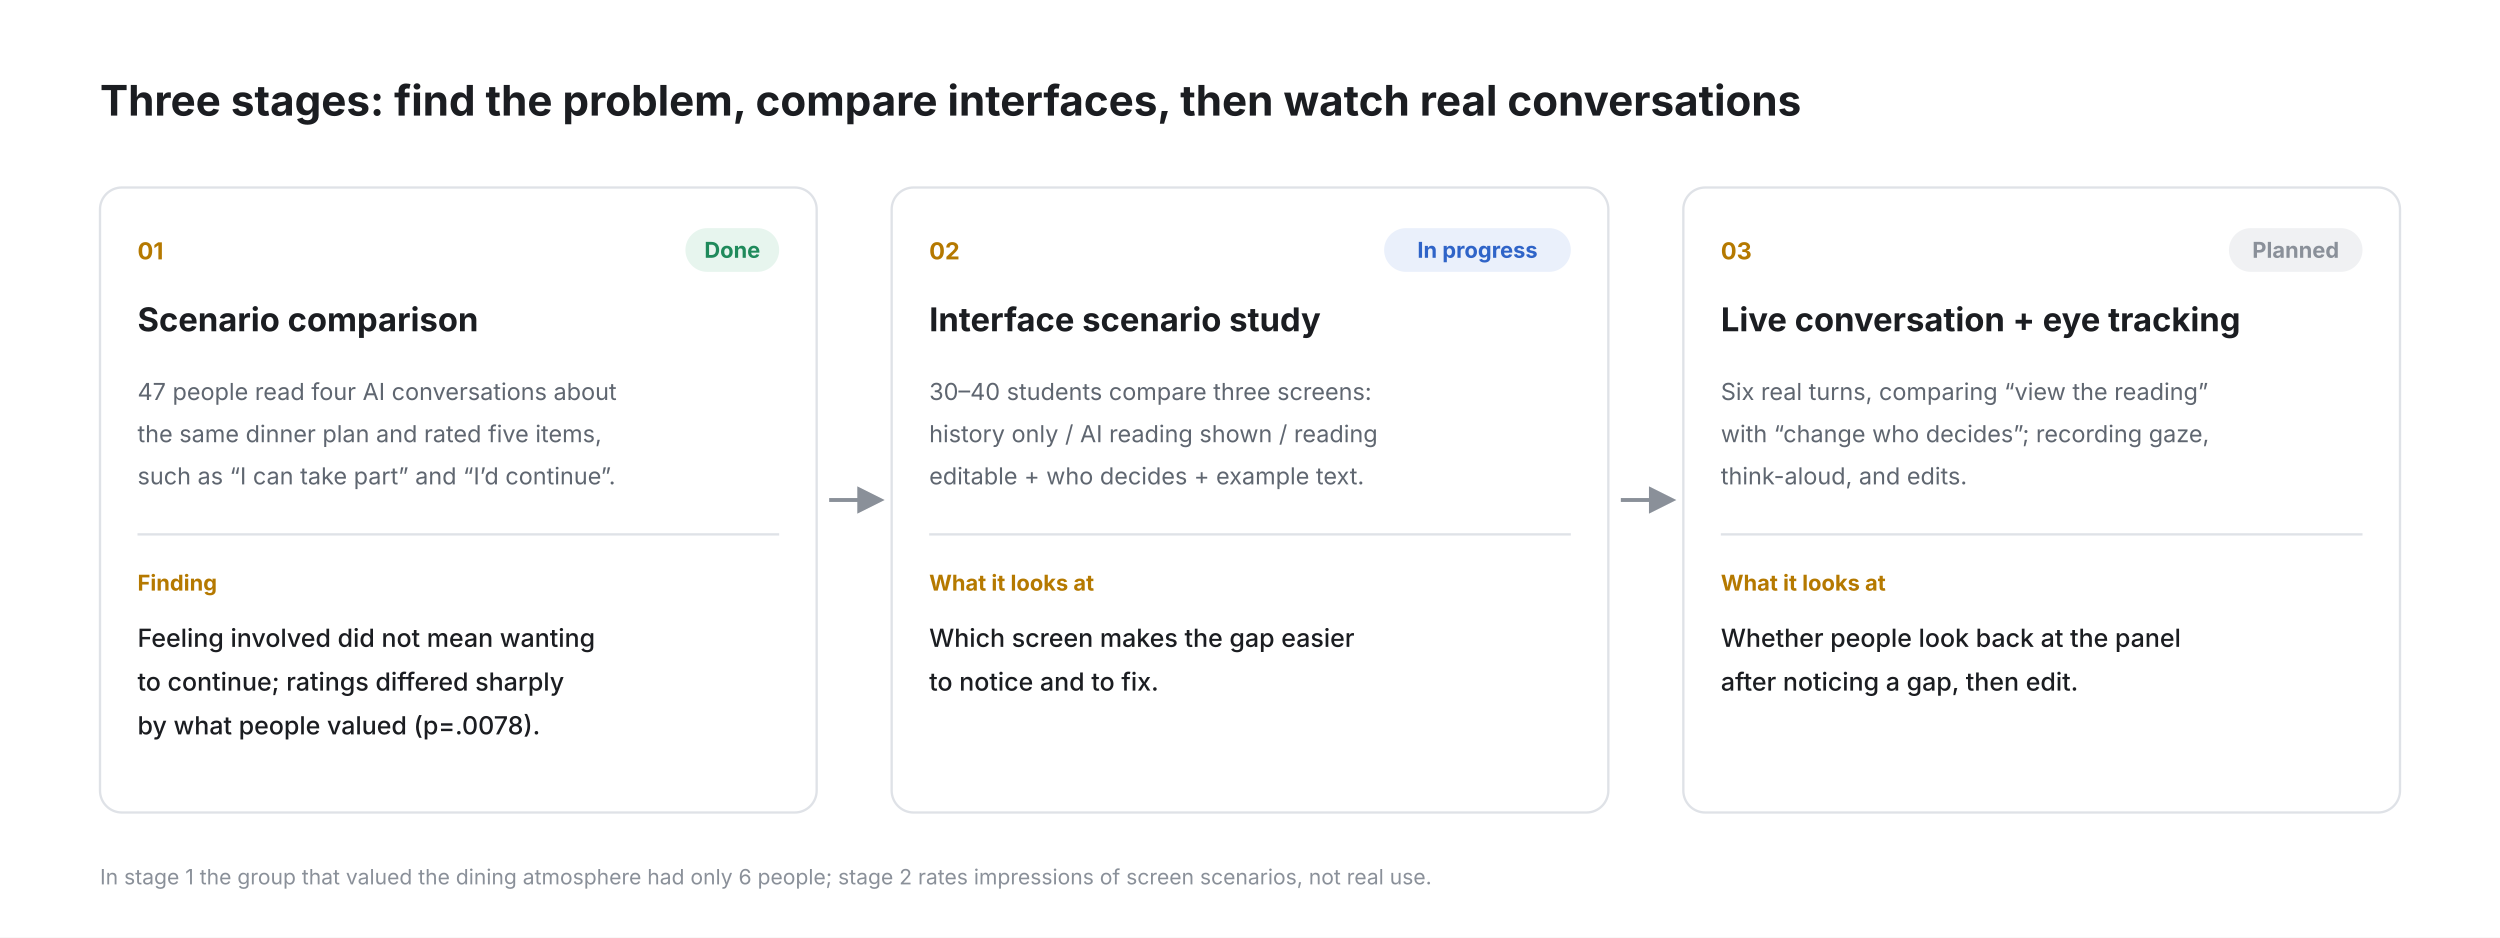
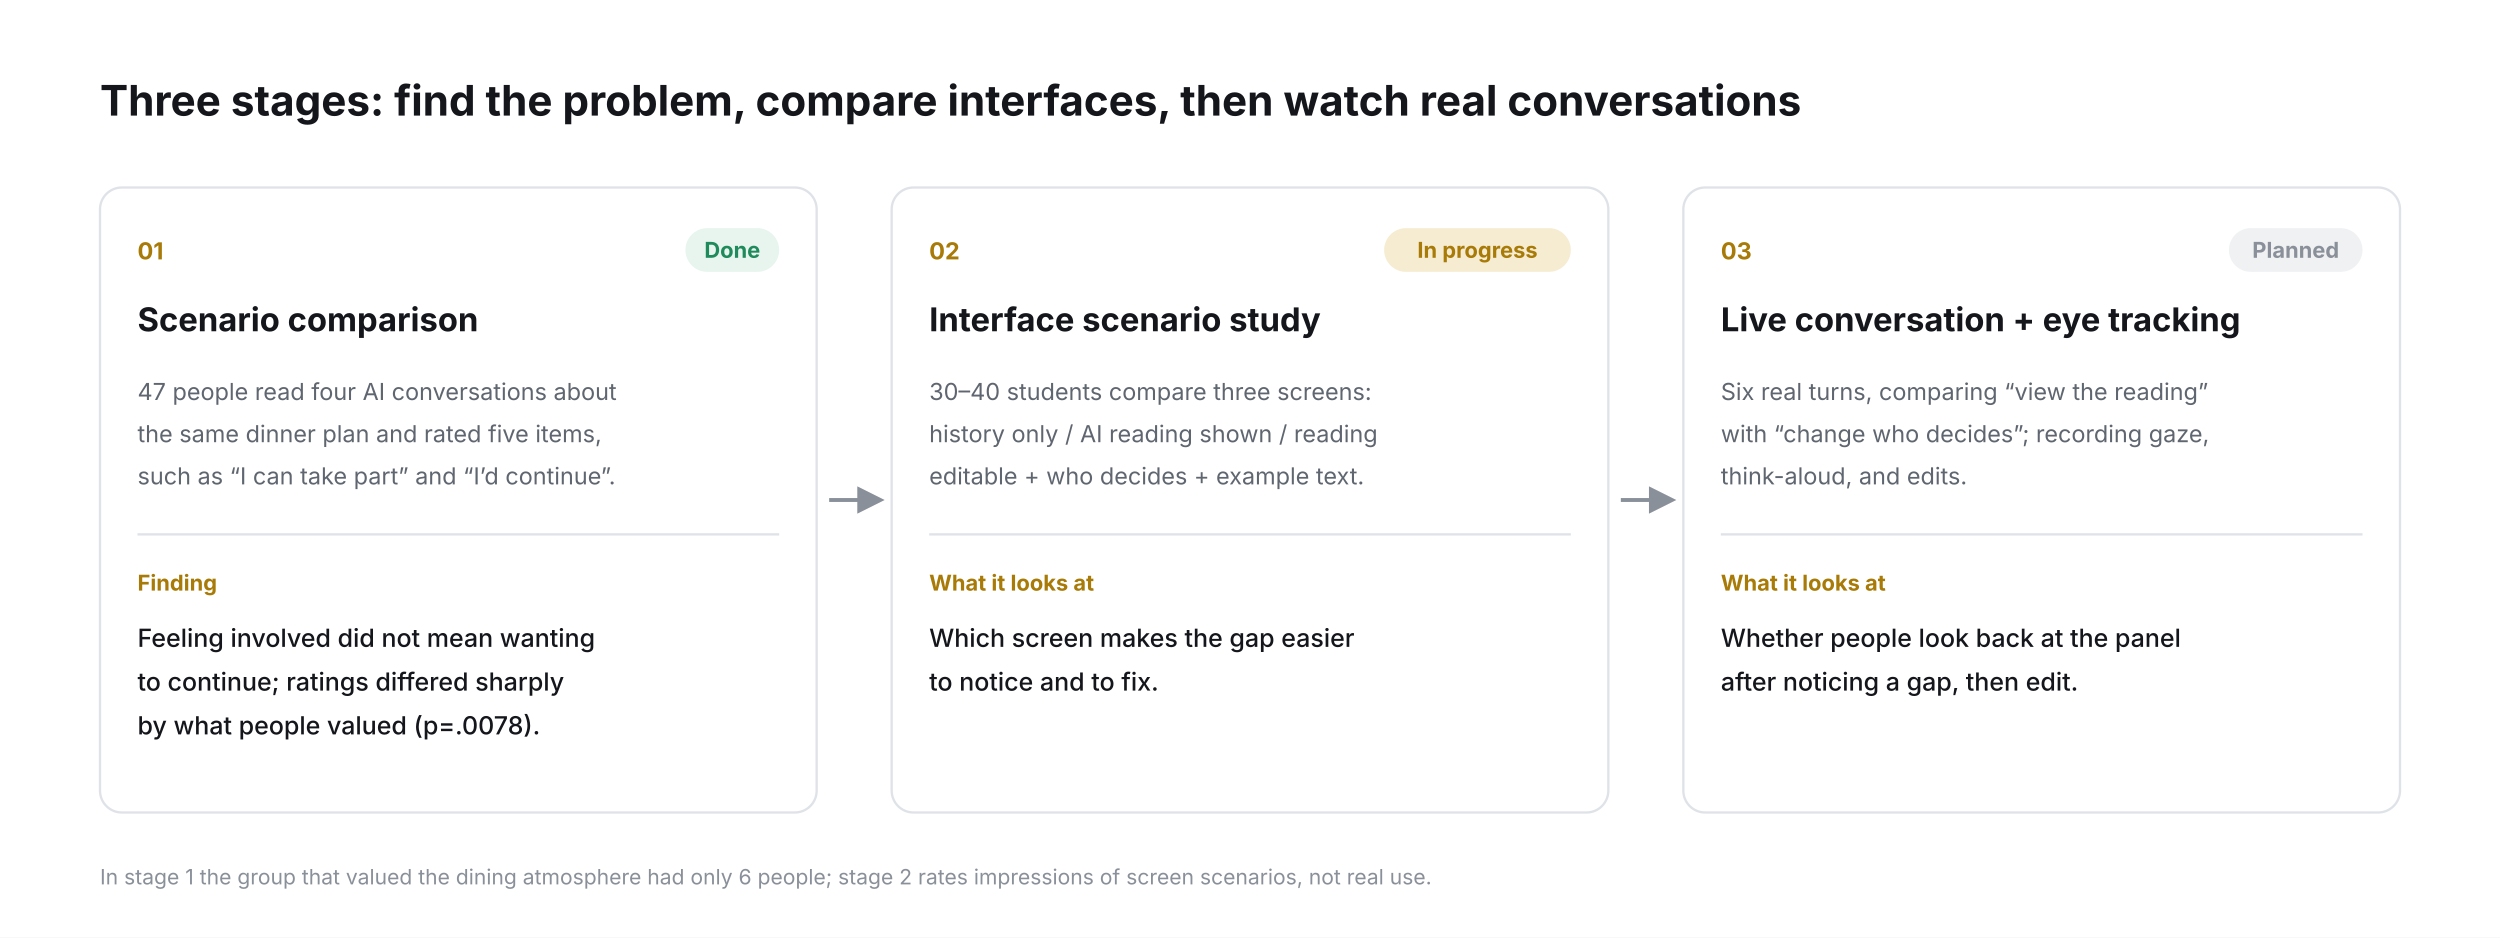
<svg xmlns="http://www.w3.org/2000/svg" viewBox="0 0 1600 600" role="img" aria-label="Three stages: find the problem, compare interfaces, then watch real conversations" xml:lang="en" style="font-family:'Inter','Helvetica Neue',Arial,'Noto Sans',sans-serif">
  <defs>
    <marker id="ah" viewBox="0 0 10 10" refX="8" refY="5" markerWidth="7" markerHeight="7" orient="auto-start-reverse">
      <path d="M0 0L10 5L0 10z" fill="#8a9099" />
    </marker>
  </defs>
  <rect width="1600" height="600" fill="#fff" />
-   <text x="64" y="74" font-size="27" fill="#1b1d21" font-weight="700" text-anchor="start">Three stages: find the problem, compare interfaces, then watch real conversations</text>
+   <text x="64" y="74" font-size="27" fill="#14161B" font-weight="700" text-anchor="start">Three stages: find the problem, compare interfaces, then watch real conversations</text>
  <rect x="64.0" y="120" width="458.667" height="400" rx="14" fill="#fff" stroke="#dfe2e7" stroke-width="1.5" />
-   <text x="88.0" y="166" font-size="15" fill="#b57900" font-weight="700" text-anchor="start">01</text>
+   <text x="88.0" y="166" font-size="15" fill="#A87A07" font-weight="700" text-anchor="start">01</text>
  <rect x="438.667" y="146" width="60.0" height="28" rx="14" fill="#e7f5ee" />
  <text x="468.667" y="165" font-size="14" fill="#1f8a5b" font-weight="700" text-anchor="middle">Done</text>
-   <text x="88.0" y="212" font-size="21" fill="#1b1d21" font-weight="700" text-anchor="start">Scenario comparison</text>
+   <text x="88.0" y="212" font-size="21" fill="#14161B" font-weight="700" text-anchor="start">Scenario comparison</text>
  <text x="88.0" y="256" font-size="15" fill="#5f6670" font-weight="400" text-anchor="start">47 people read four AI conversations about</text>
  <text x="88.0" y="283" font-size="15" fill="#5f6670" font-weight="400" text-anchor="start">the same dinner plan and rated five items,</text>
  <text x="88.0" y="310" font-size="15" fill="#5f6670" font-weight="400" text-anchor="start">such as “I can take part” and “I’d continue”.</text>
  <line x1="88.0" y1="342" x2="498.667" y2="342" stroke="#dfe2e7" stroke-width="1.5" />
-   <text x="88.0" y="378" font-size="14" fill="#b57900" font-weight="700" text-anchor="start">Finding</text>
-   <text x="88.0" y="414" font-size="16" fill="#1b1d21" font-weight="500" text-anchor="start">Feeling involved did not mean wanting</text>
-   <text x="88.0" y="442" font-size="16" fill="#1b1d21" font-weight="500" text-anchor="start">to continue; ratings differed sharply</text>
-   <text x="88.0" y="470" font-size="16" fill="#1b1d21" font-weight="500" text-anchor="start">by what people valued (p=.0078).</text>
+   <text x="88.0" y="378" font-size="14" fill="#A87A07" font-weight="700" text-anchor="start">Finding</text>
+   <text x="88.0" y="414" font-size="16" fill="#14161B" font-weight="500" text-anchor="start">Feeling involved did not mean wanting</text>
+   <text x="88.0" y="442" font-size="16" fill="#14161B" font-weight="500" text-anchor="start">to continue; ratings differed sharply</text>
+   <text x="88.0" y="470" font-size="16" fill="#14161B" font-weight="500" text-anchor="start">by what people valued (p=.0078).</text>
  <line x1="530.667" y1="320" x2="562.667" y2="320" stroke="#8a9099" stroke-width="2.5" marker-end="url(#ah)" />
  <rect x="570.667" y="120" width="458.667" height="400" rx="14" fill="#fff" stroke="#dfe2e7" stroke-width="1.5" />
-   <text x="594.667" y="166" font-size="15" fill="#b57900" font-weight="700" text-anchor="start">02</text>
-   <rect x="885.833" y="146" width="119.5" height="28" rx="14" fill="#eaf0fb" />
-   <text x="945.583" y="165" font-size="14" fill="#2f64c8" font-weight="700" text-anchor="middle">In progress</text>
-   <text x="594.667" y="212" font-size="21" fill="#1b1d21" font-weight="700" text-anchor="start">Interface scenario study</text>
+   <text x="594.667" y="166" font-size="15" fill="#A87A07" font-weight="700" text-anchor="start">02</text>
+   <rect x="885.833" y="146" width="119.5" height="28" rx="14" fill="#F6ECD2" />
+   <text x="945.583" y="165" font-size="14" fill="#A87A07" font-weight="700" text-anchor="middle">In progress</text>
+   <text x="594.667" y="212" font-size="21" fill="#14161B" font-weight="700" text-anchor="start">Interface scenario study</text>
  <text x="594.667" y="256" font-size="15" fill="#5f6670" font-weight="400" text-anchor="start">30–40 students compare three screens:</text>
  <text x="594.667" y="283" font-size="15" fill="#5f6670" font-weight="400" text-anchor="start">history only / AI reading shown / reading</text>
  <text x="594.667" y="310" font-size="15" fill="#5f6670" font-weight="400" text-anchor="start">editable + who decides + example text.</text>
  <line x1="594.667" y1="342" x2="1005.333" y2="342" stroke="#dfe2e7" stroke-width="1.5" />
-   <text x="594.667" y="378" font-size="14" fill="#b57900" font-weight="700" text-anchor="start">What it looks at</text>
-   <text x="594.667" y="414" font-size="16" fill="#1b1d21" font-weight="500" text-anchor="start">Which screen makes the gap easier</text>
-   <text x="594.667" y="442" font-size="16" fill="#1b1d21" font-weight="500" text-anchor="start">to notice and to fix.</text>
+   <text x="594.667" y="378" font-size="14" fill="#A87A07" font-weight="700" text-anchor="start">What it looks at</text>
+   <text x="594.667" y="414" font-size="16" fill="#14161B" font-weight="500" text-anchor="start">Which screen makes the gap easier</text>
+   <text x="594.667" y="442" font-size="16" fill="#14161B" font-weight="500" text-anchor="start">to notice and to fix.</text>
  <line x1="1037.333" y1="320" x2="1069.333" y2="320" stroke="#8a9099" stroke-width="2.5" marker-end="url(#ah)" />
  <rect x="1077.333" y="120" width="458.667" height="400" rx="14" fill="#fff" stroke="#dfe2e7" stroke-width="1.5" />
-   <text x="1101.333" y="166" font-size="15" fill="#b57900" font-weight="700" text-anchor="start">03</text>
+   <text x="1101.333" y="166" font-size="15" fill="#A87A07" font-weight="700" text-anchor="start">03</text>
  <rect x="1426.5" y="146" width="85.5" height="28" rx="14" fill="#f0f1f3" />
  <text x="1469.25" y="165" font-size="14" fill="#8a9099" font-weight="700" text-anchor="middle">Planned</text>
-   <text x="1101.333" y="212" font-size="21" fill="#1b1d21" font-weight="700" text-anchor="start">Live conversation + eye tracking</text>
+   <text x="1101.333" y="212" font-size="21" fill="#14161B" font-weight="700" text-anchor="start">Live conversation + eye tracking</text>
  <text x="1101.333" y="256" font-size="15" fill="#5f6670" font-weight="400" text-anchor="start">Six real turns, comparing “view the reading”</text>
  <text x="1101.333" y="283" font-size="15" fill="#5f6670" font-weight="400" text-anchor="start">with “change who decides”; recording gaze,</text>
  <text x="1101.333" y="310" font-size="15" fill="#5f6670" font-weight="400" text-anchor="start">think-aloud, and edits.</text>
  <line x1="1101.333" y1="342" x2="1512" y2="342" stroke="#dfe2e7" stroke-width="1.5" />
-   <text x="1101.333" y="378" font-size="14" fill="#b57900" font-weight="700" text-anchor="start">What it looks at</text>
-   <text x="1101.333" y="414" font-size="16" fill="#1b1d21" font-weight="500" text-anchor="start">Whether people look back at the panel</text>
-   <text x="1101.333" y="442" font-size="16" fill="#1b1d21" font-weight="500" text-anchor="start">after noticing a gap, then edit.</text>
+   <text x="1101.333" y="378" font-size="14" fill="#A87A07" font-weight="700" text-anchor="start">What it looks at</text>
+   <text x="1101.333" y="414" font-size="16" fill="#14161B" font-weight="500" text-anchor="start">Whether people look back at the panel</text>
+   <text x="1101.333" y="442" font-size="16" fill="#14161B" font-weight="500" text-anchor="start">after noticing a gap, then edit.</text>
  <text x="64" y="566" font-size="13.5" fill="#8a9099" font-weight="400" text-anchor="start">In stage 1 the group that valued the dining atmosphere had only 6 people; stage 2 rates impressions of screen scenarios, not real use.</text>
</svg>
